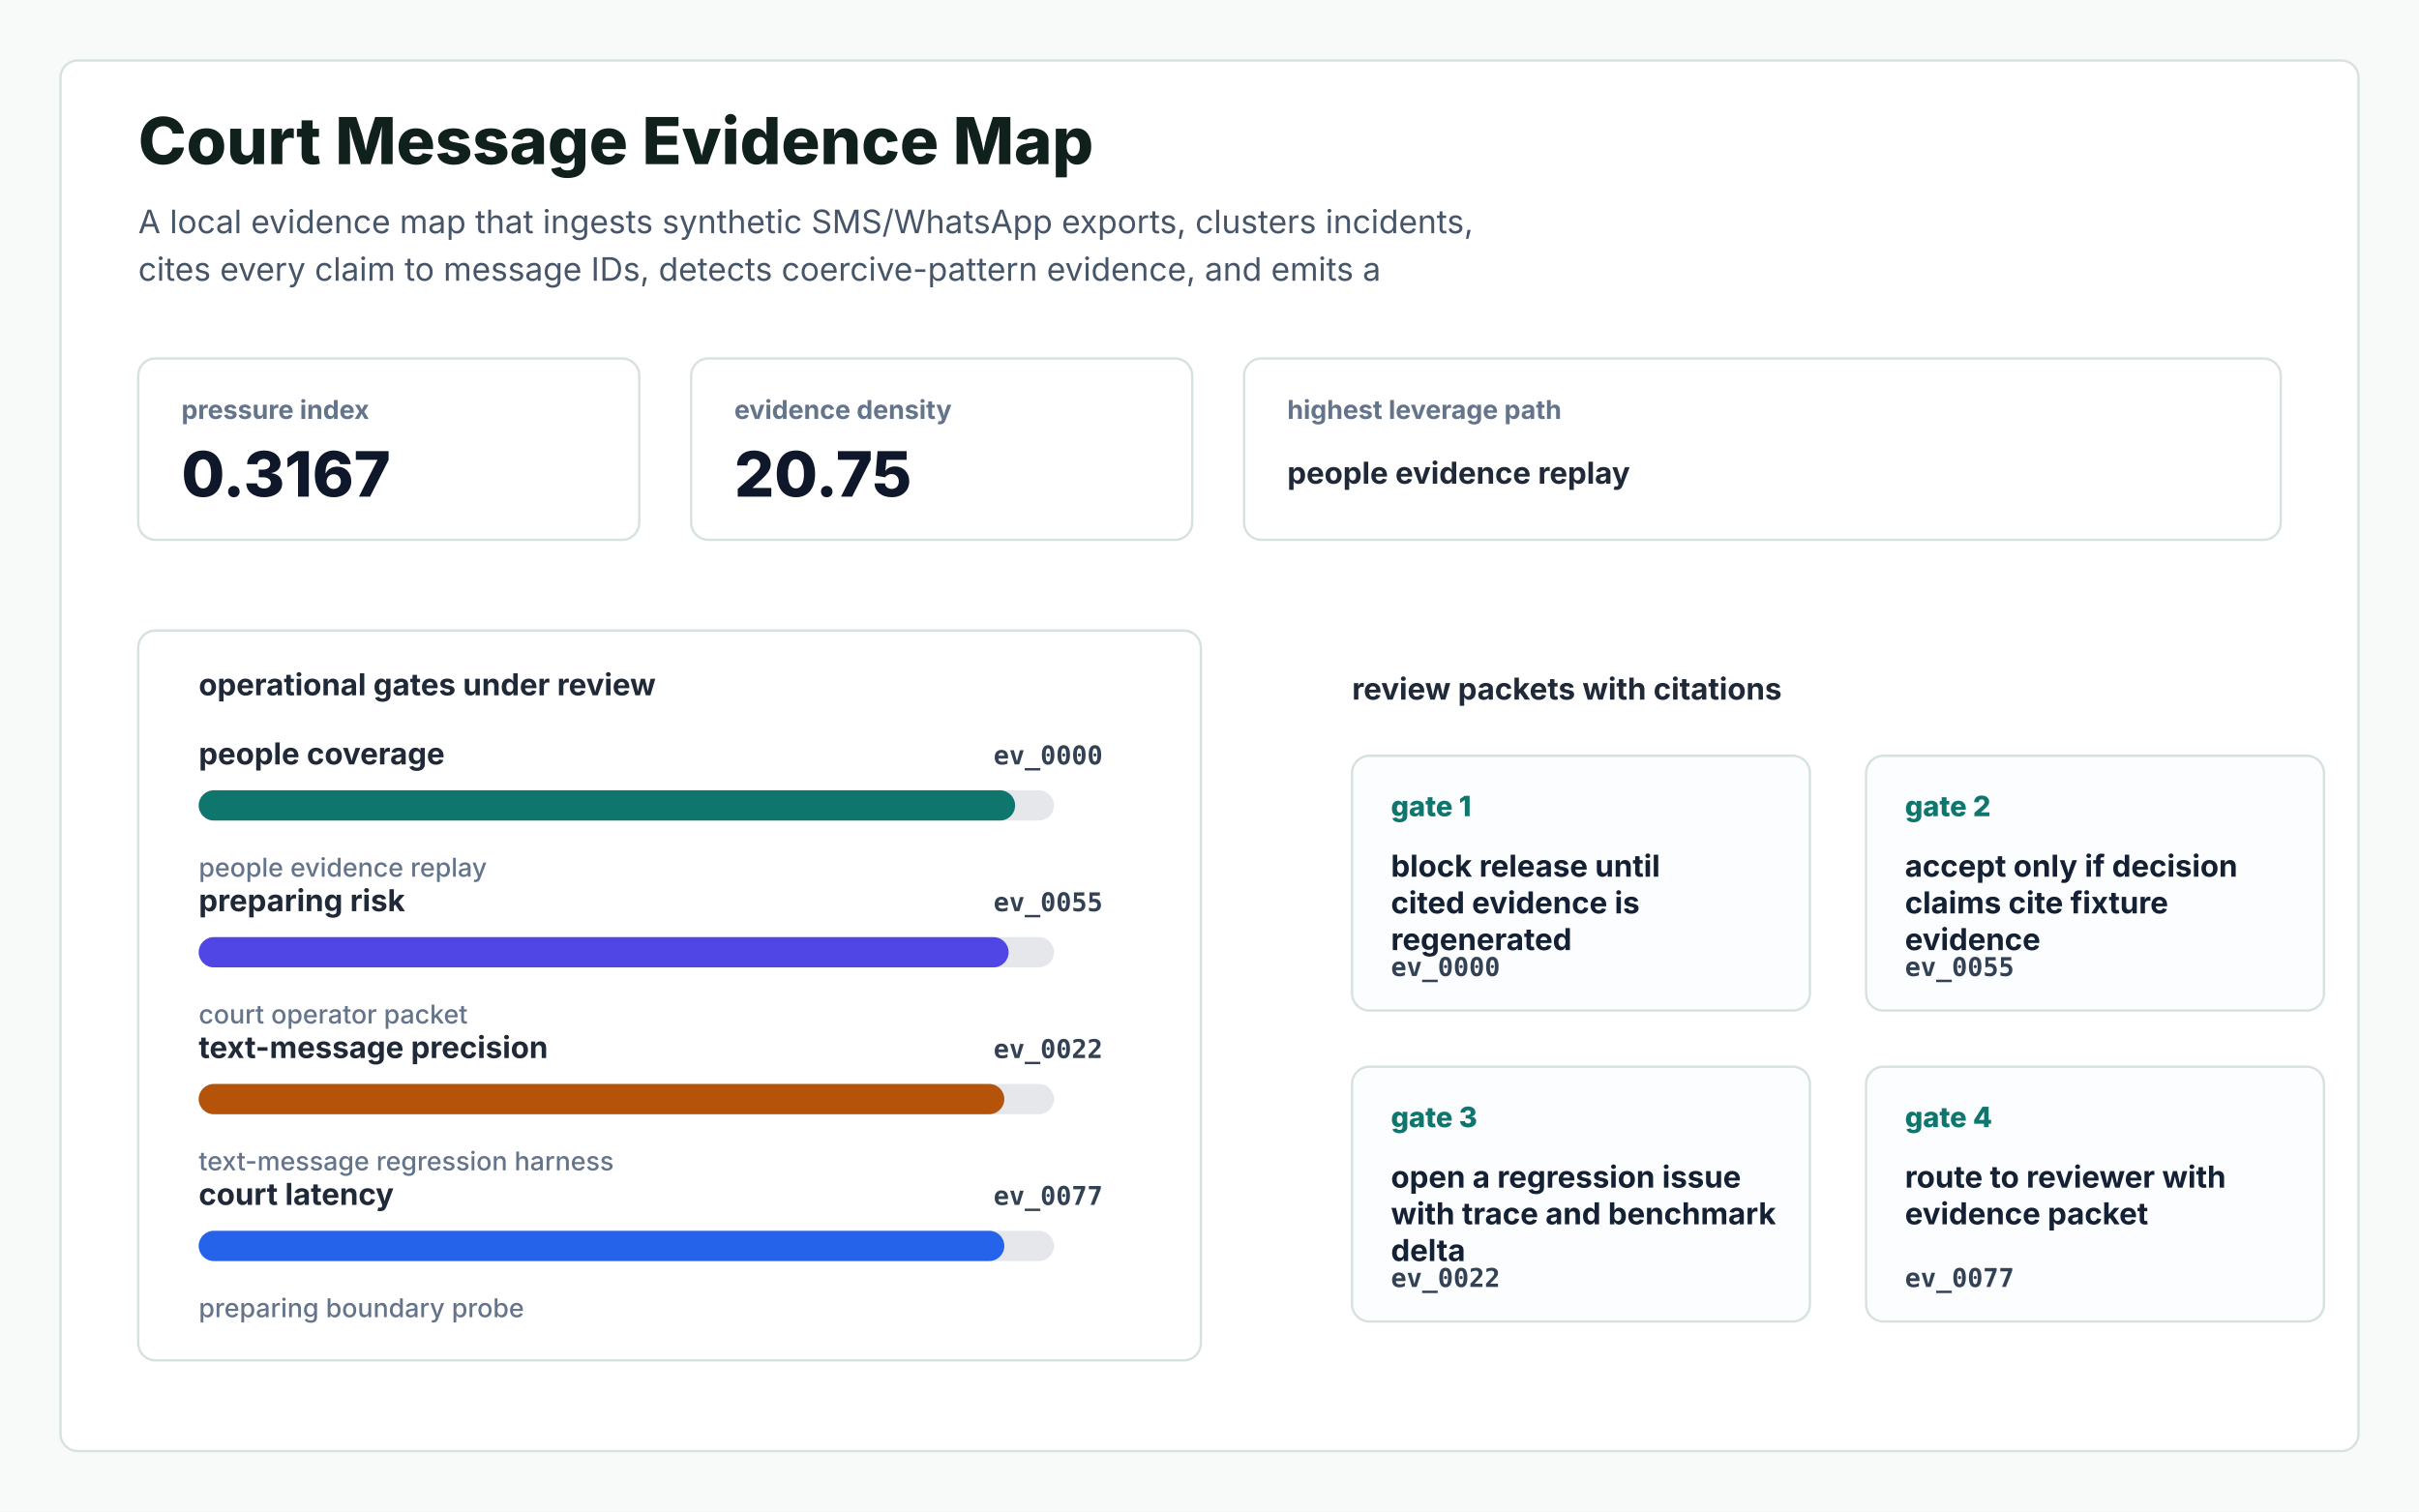
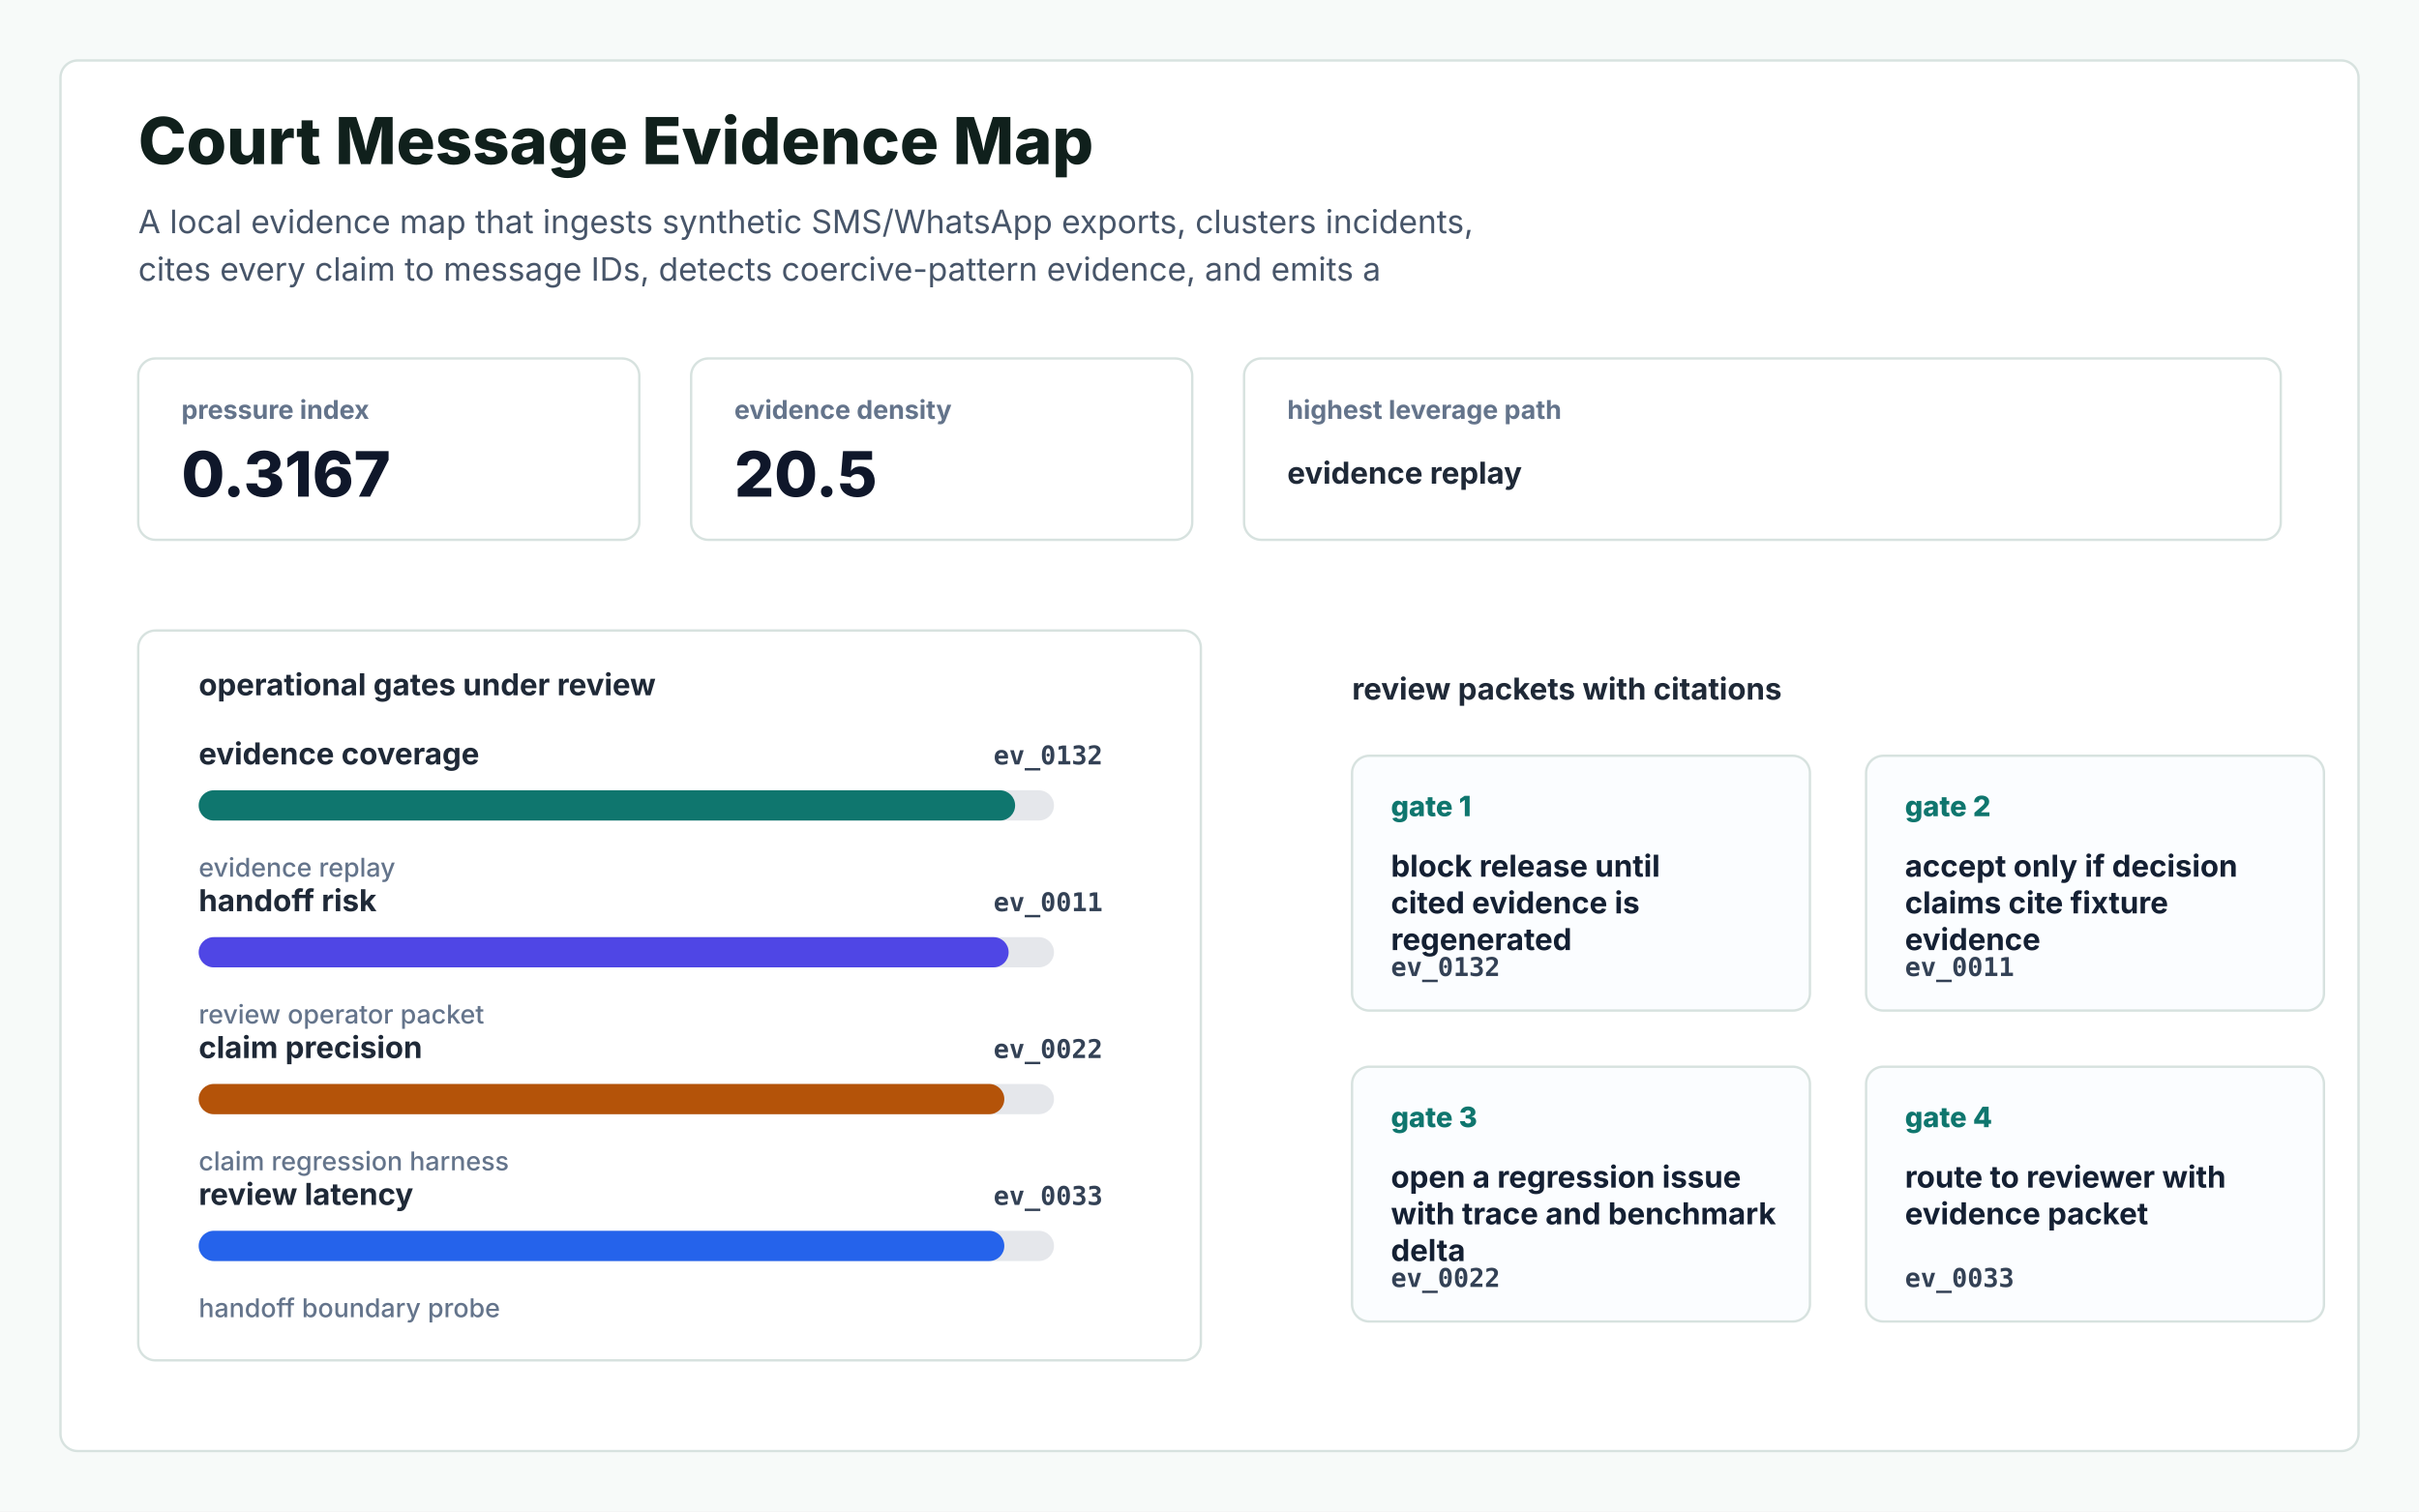
<svg xmlns="http://www.w3.org/2000/svg" width="1120" height="700" viewBox="0 0 1120 700" role="img" aria-label="Court Message Evidence Map visual evidence dashboard">
  <defs>
    <style>
      .bg { fill:#f7faf9; }
      .panel { fill:#ffffff; stroke:#d7e2df; stroke-width:1.1; }
      .card { fill:#ffffff; stroke:#d7e2df; stroke-width:1.1; }
      .actioncard { fill:#fbfdff; stroke:#d7e2df; stroke-width:1.1; }
      .title { font:760 30px -apple-system,BlinkMacSystemFont,"Segoe UI",sans-serif; fill:#10201c; }
      .sub { font:420 15px -apple-system,BlinkMacSystemFont,"Segoe UI",sans-serif; fill:#475569; }
      .label { font:700 14px -apple-system,BlinkMacSystemFont,"Segoe UI",sans-serif; fill:#1f2937; }
      .caption { font:500 12px -apple-system,BlinkMacSystemFont,"Segoe UI",sans-serif; fill:#64748b; }
      .small { font:650 12px -apple-system,BlinkMacSystemFont,"Segoe UI",sans-serif; fill:#64748b; }
      .metric { font:780 29px -apple-system,BlinkMacSystemFont,"Segoe UI",sans-serif; fill:#0f172a; }
      .rank { font:760 13px -apple-system,BlinkMacSystemFont,"Segoe UI",sans-serif; fill:#0f766e; }
      .cardtext { font:650 14px -apple-system,BlinkMacSystemFont,"Segoe UI",sans-serif; fill:#142033; }
      .mono { font:700 12px ui-monospace,SFMono-Regular,Menlo,monospace; fill:#334155; }
    </style>
  </defs>
  <rect class="bg" width="1120" height="700" />
  <rect class="panel" x="28" y="28" width="1064" height="644" rx="8" />
  <text class="title" x="64" y="76">Court Message Evidence Map</text>
  <text class="sub" x="64" y="108">
    <tspan x="64" dy="0">A local evidence map that ingests synthetic SMS/WhatsApp exports, clusters incidents,</tspan>
    <tspan x="64" dy="22">cites every claim to message IDs, detects coercive-pattern evidence, and emits a</tspan>
  </text>
  <rect class="card" x="64" y="166" width="232" height="84" rx="8" />
  <text class="small" x="84" y="194">pressure index</text>
  <text class="metric" x="84" y="230">0.3167</text>
  <rect class="card" x="320" y="166" width="232" height="84" rx="8" />
  <text class="small" x="340" y="194">evidence density</text>
-   <text class="metric" x="340" y="230">20.75</text>
+   <text class="metric" x="340" y="230">20.5</text>
  <rect class="card" x="576" y="166" width="480" height="84" rx="8" />
  <text class="small" x="596" y="194">highest leverage path</text>
  <text class="label" x="596" y="224">
-     <tspan x="596" dy="0">people evidence replay</tspan>
+     <tspan x="596" dy="0">evidence replay</tspan>
  </text>
  <rect class="card" x="64" y="292" width="492" height="338" rx="8" />
  <text class="label" x="92" y="322">operational gates under review</text>
-   <text x="92" y="354" class="label">people coverage</text>
-   <text x="460" y="354" class="mono">ev_0000</text>
+   <text x="92" y="354" class="label">evidence coverage</text>
+   <text x="460" y="354" class="mono">ev_0132</text>
  <rect x="92" y="366" width="396" height="14" rx="7" fill="#e5e7eb" />
  <rect x="92" y="366" width="378" height="14" rx="7" fill="#0f766e" />
-   <text x="92" y="406" class="caption">people evidence replay</text>
-   <text x="92" y="422" class="label">preparing risk</text>
-   <text x="460" y="422" class="mono">ev_0055</text>
+   <text x="92" y="406" class="caption">evidence replay</text>
+   <text x="92" y="422" class="label">handoff risk</text>
+   <text x="460" y="422" class="mono">ev_0011</text>
  <rect x="92" y="434" width="396" height="14" rx="7" fill="#e5e7eb" />
  <rect x="92" y="434" width="375" height="14" rx="7" fill="#4f46e5" />
-   <text x="92" y="474" class="caption">court operator packet</text>
-   <text x="92" y="490" class="label">text-message precision</text>
+   <text x="92" y="474" class="caption">review operator packet</text>
+   <text x="92" y="490" class="label">claim precision</text>
  <text x="460" y="490" class="mono">ev_0022</text>
  <rect x="92" y="502" width="396" height="14" rx="7" fill="#e5e7eb" />
  <rect x="92" y="502" width="373" height="14" rx="7" fill="#b45309" />
-   <text x="92" y="542" class="caption">text-message regression harness</text>
-   <text x="92" y="558" class="label">court latency</text>
-   <text x="460" y="558" class="mono">ev_0077</text>
+   <text x="92" y="542" class="caption">claim regression harness</text>
+   <text x="92" y="558" class="label">review latency</text>
+   <text x="460" y="558" class="mono">ev_0033</text>
  <rect x="92" y="570" width="396" height="14" rx="7" fill="#e5e7eb" />
  <rect x="92" y="570" width="373" height="14" rx="7" fill="#2563eb" />
-   <text x="92" y="610" class="caption">preparing boundary probe</text>
+   <text x="92" y="610" class="caption">handoff boundary probe</text>
  <text class="label" x="626" y="324">review packets with citations</text>
  <rect class="actioncard" x="626" y="350" width="212" height="118" rx="8" />
  <text class="rank" x="644" y="378">gate 1</text>
  <text class="cardtext" x="644" y="406">
    <tspan x="644" dy="0">block release until</tspan>
    <tspan x="644" dy="17">cited evidence is</tspan>
    <tspan x="644" dy="17">regenerated</tspan>
  </text>
-   <text class="mono" x="644" y="452">ev_0000</text>
+   <text class="mono" x="644" y="452">ev_0132</text>
  <rect class="actioncard" x="864" y="350" width="212" height="118" rx="8" />
  <text class="rank" x="882" y="378">gate 2</text>
  <text class="cardtext" x="882" y="406">
    <tspan x="882" dy="0">accept only if decision</tspan>
    <tspan x="882" dy="17">claims cite fixture</tspan>
    <tspan x="882" dy="17">evidence</tspan>
  </text>
-   <text class="mono" x="882" y="452">ev_0055</text>
+   <text class="mono" x="882" y="452">ev_0011</text>
  <rect class="actioncard" x="626" y="494" width="212" height="118" rx="8" />
  <text class="rank" x="644" y="522">gate 3</text>
  <text class="cardtext" x="644" y="550">
    <tspan x="644" dy="0">open a regression issue</tspan>
    <tspan x="644" dy="17">with trace and benchmark</tspan>
    <tspan x="644" dy="17">delta</tspan>
  </text>
  <text class="mono" x="644" y="596">ev_0022</text>
  <rect class="actioncard" x="864" y="494" width="212" height="118" rx="8" />
  <text class="rank" x="882" y="522">gate 4</text>
  <text class="cardtext" x="882" y="550">
    <tspan x="882" dy="0">route to reviewer with</tspan>
    <tspan x="882" dy="17">evidence packet</tspan>
  </text>
-   <text class="mono" x="882" y="596">ev_0077</text>
+   <text class="mono" x="882" y="596">ev_0033</text>
</svg>
